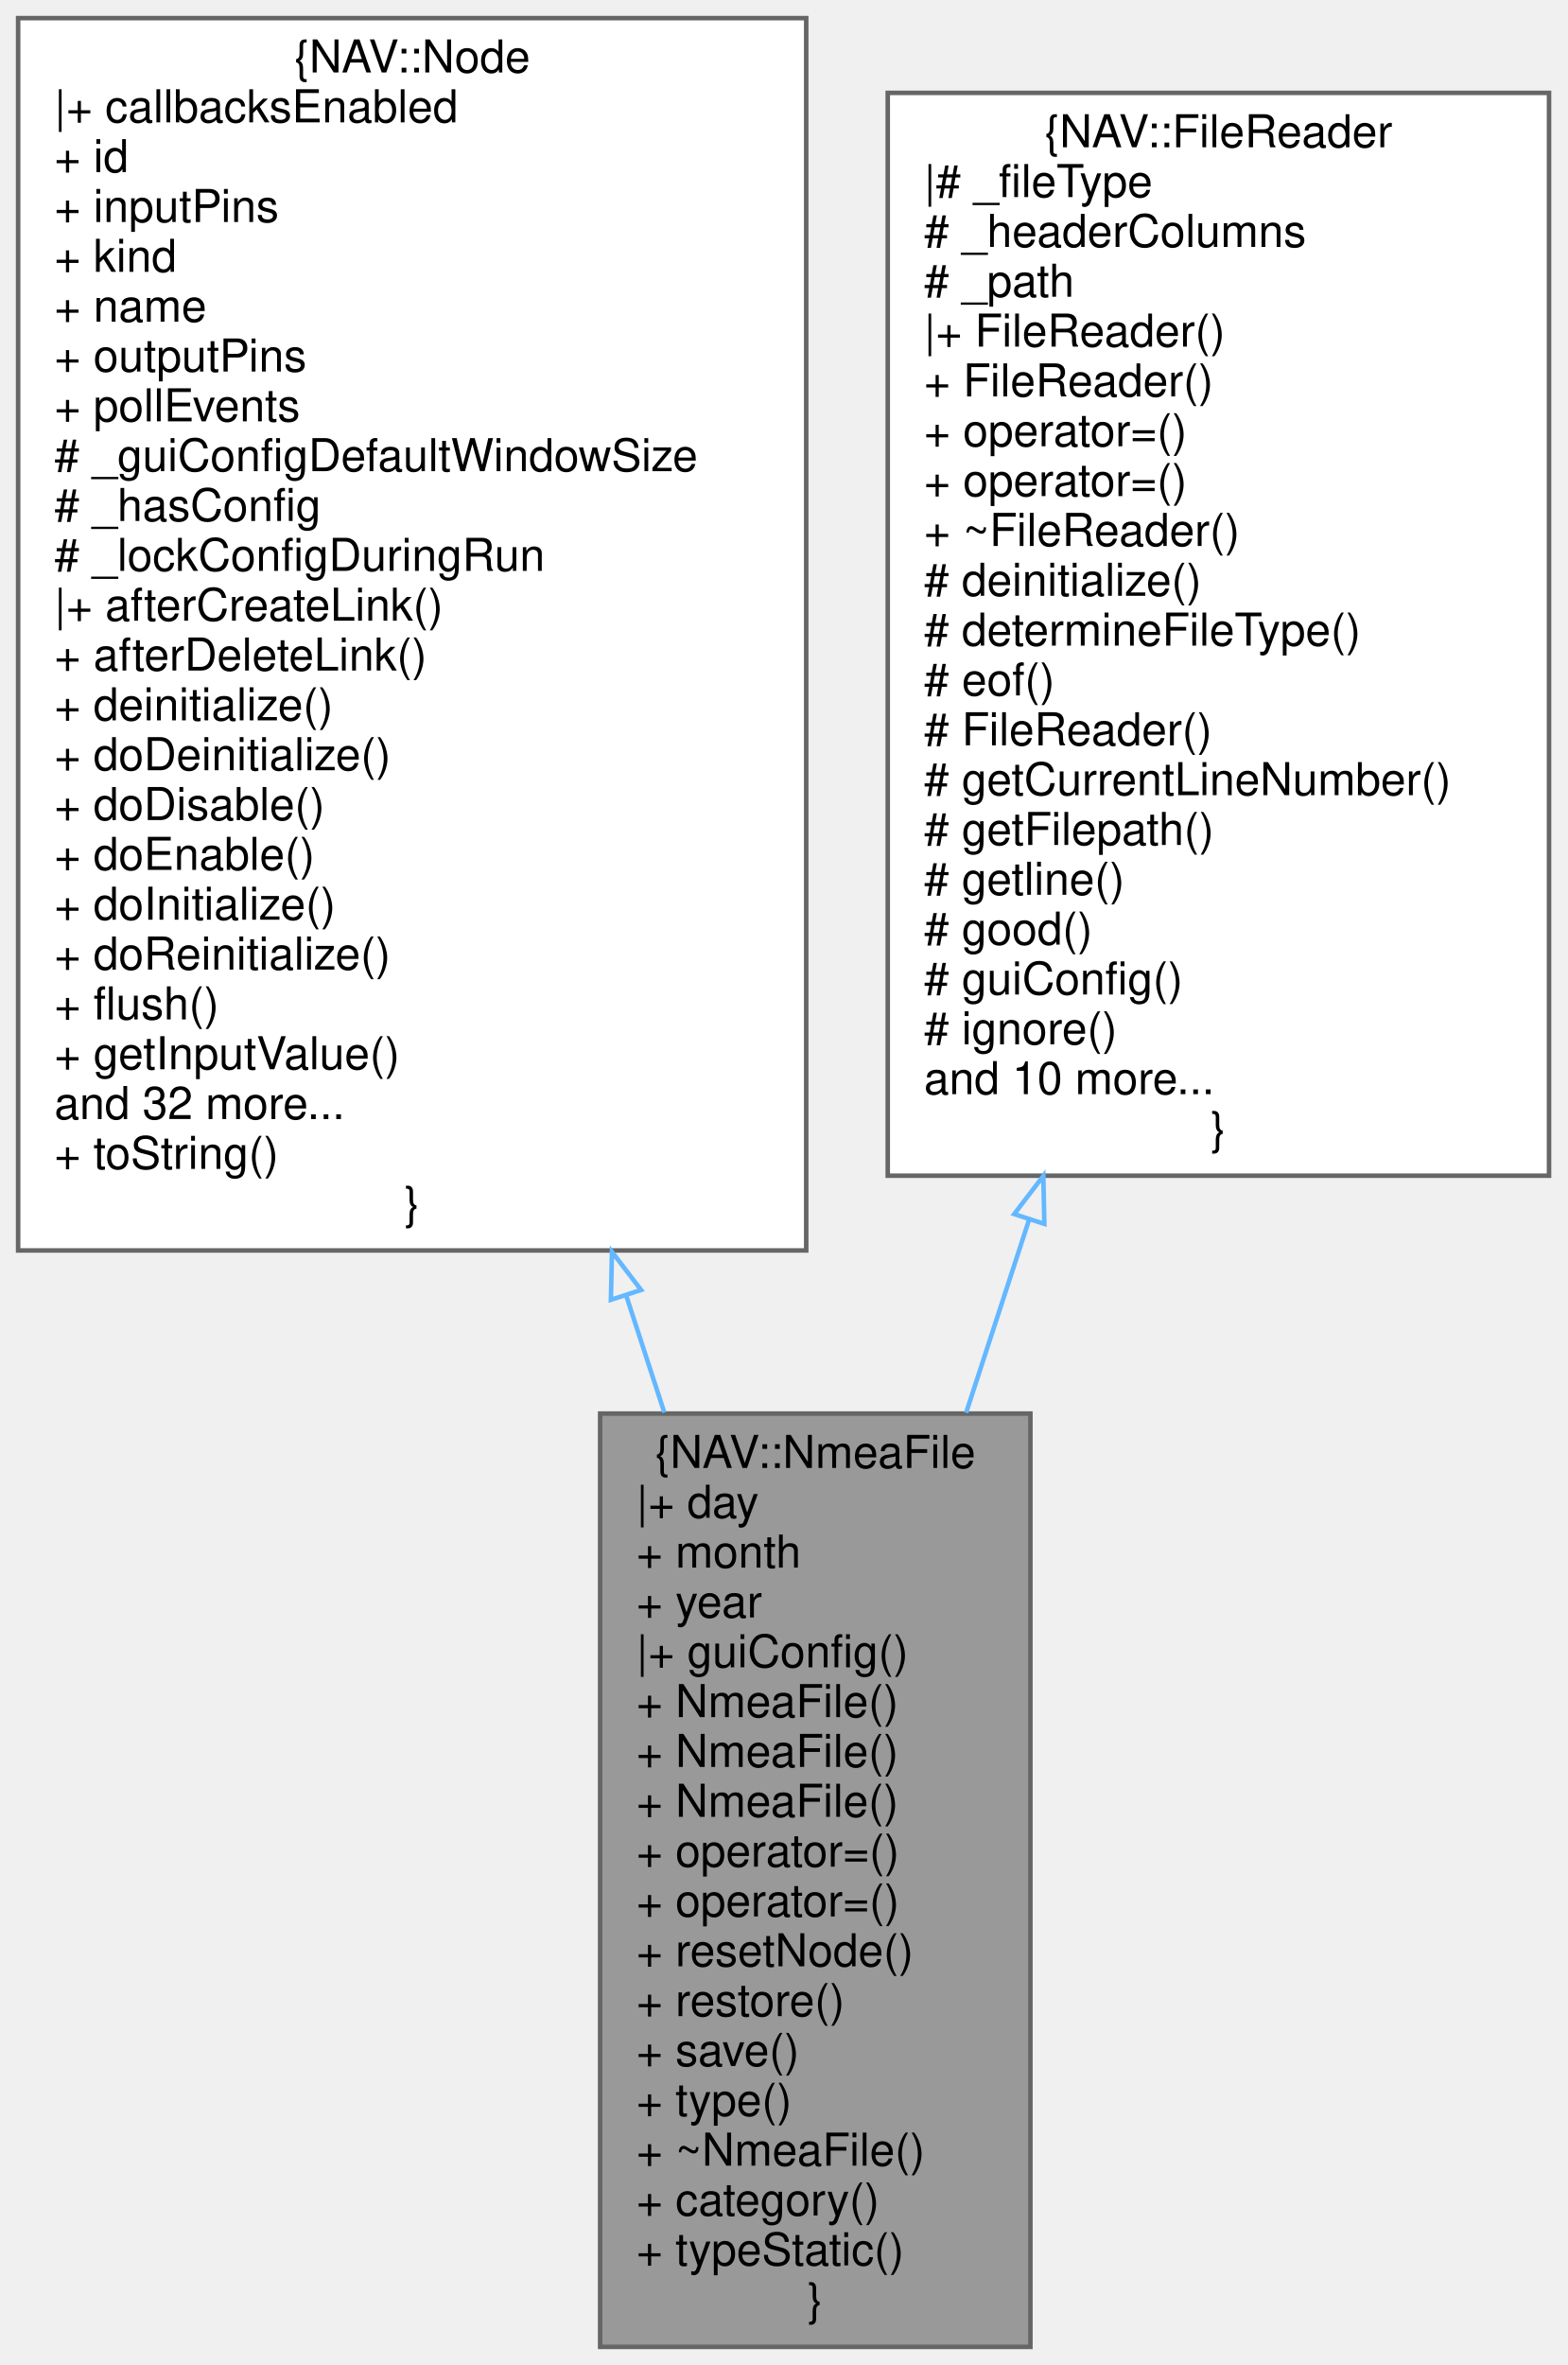
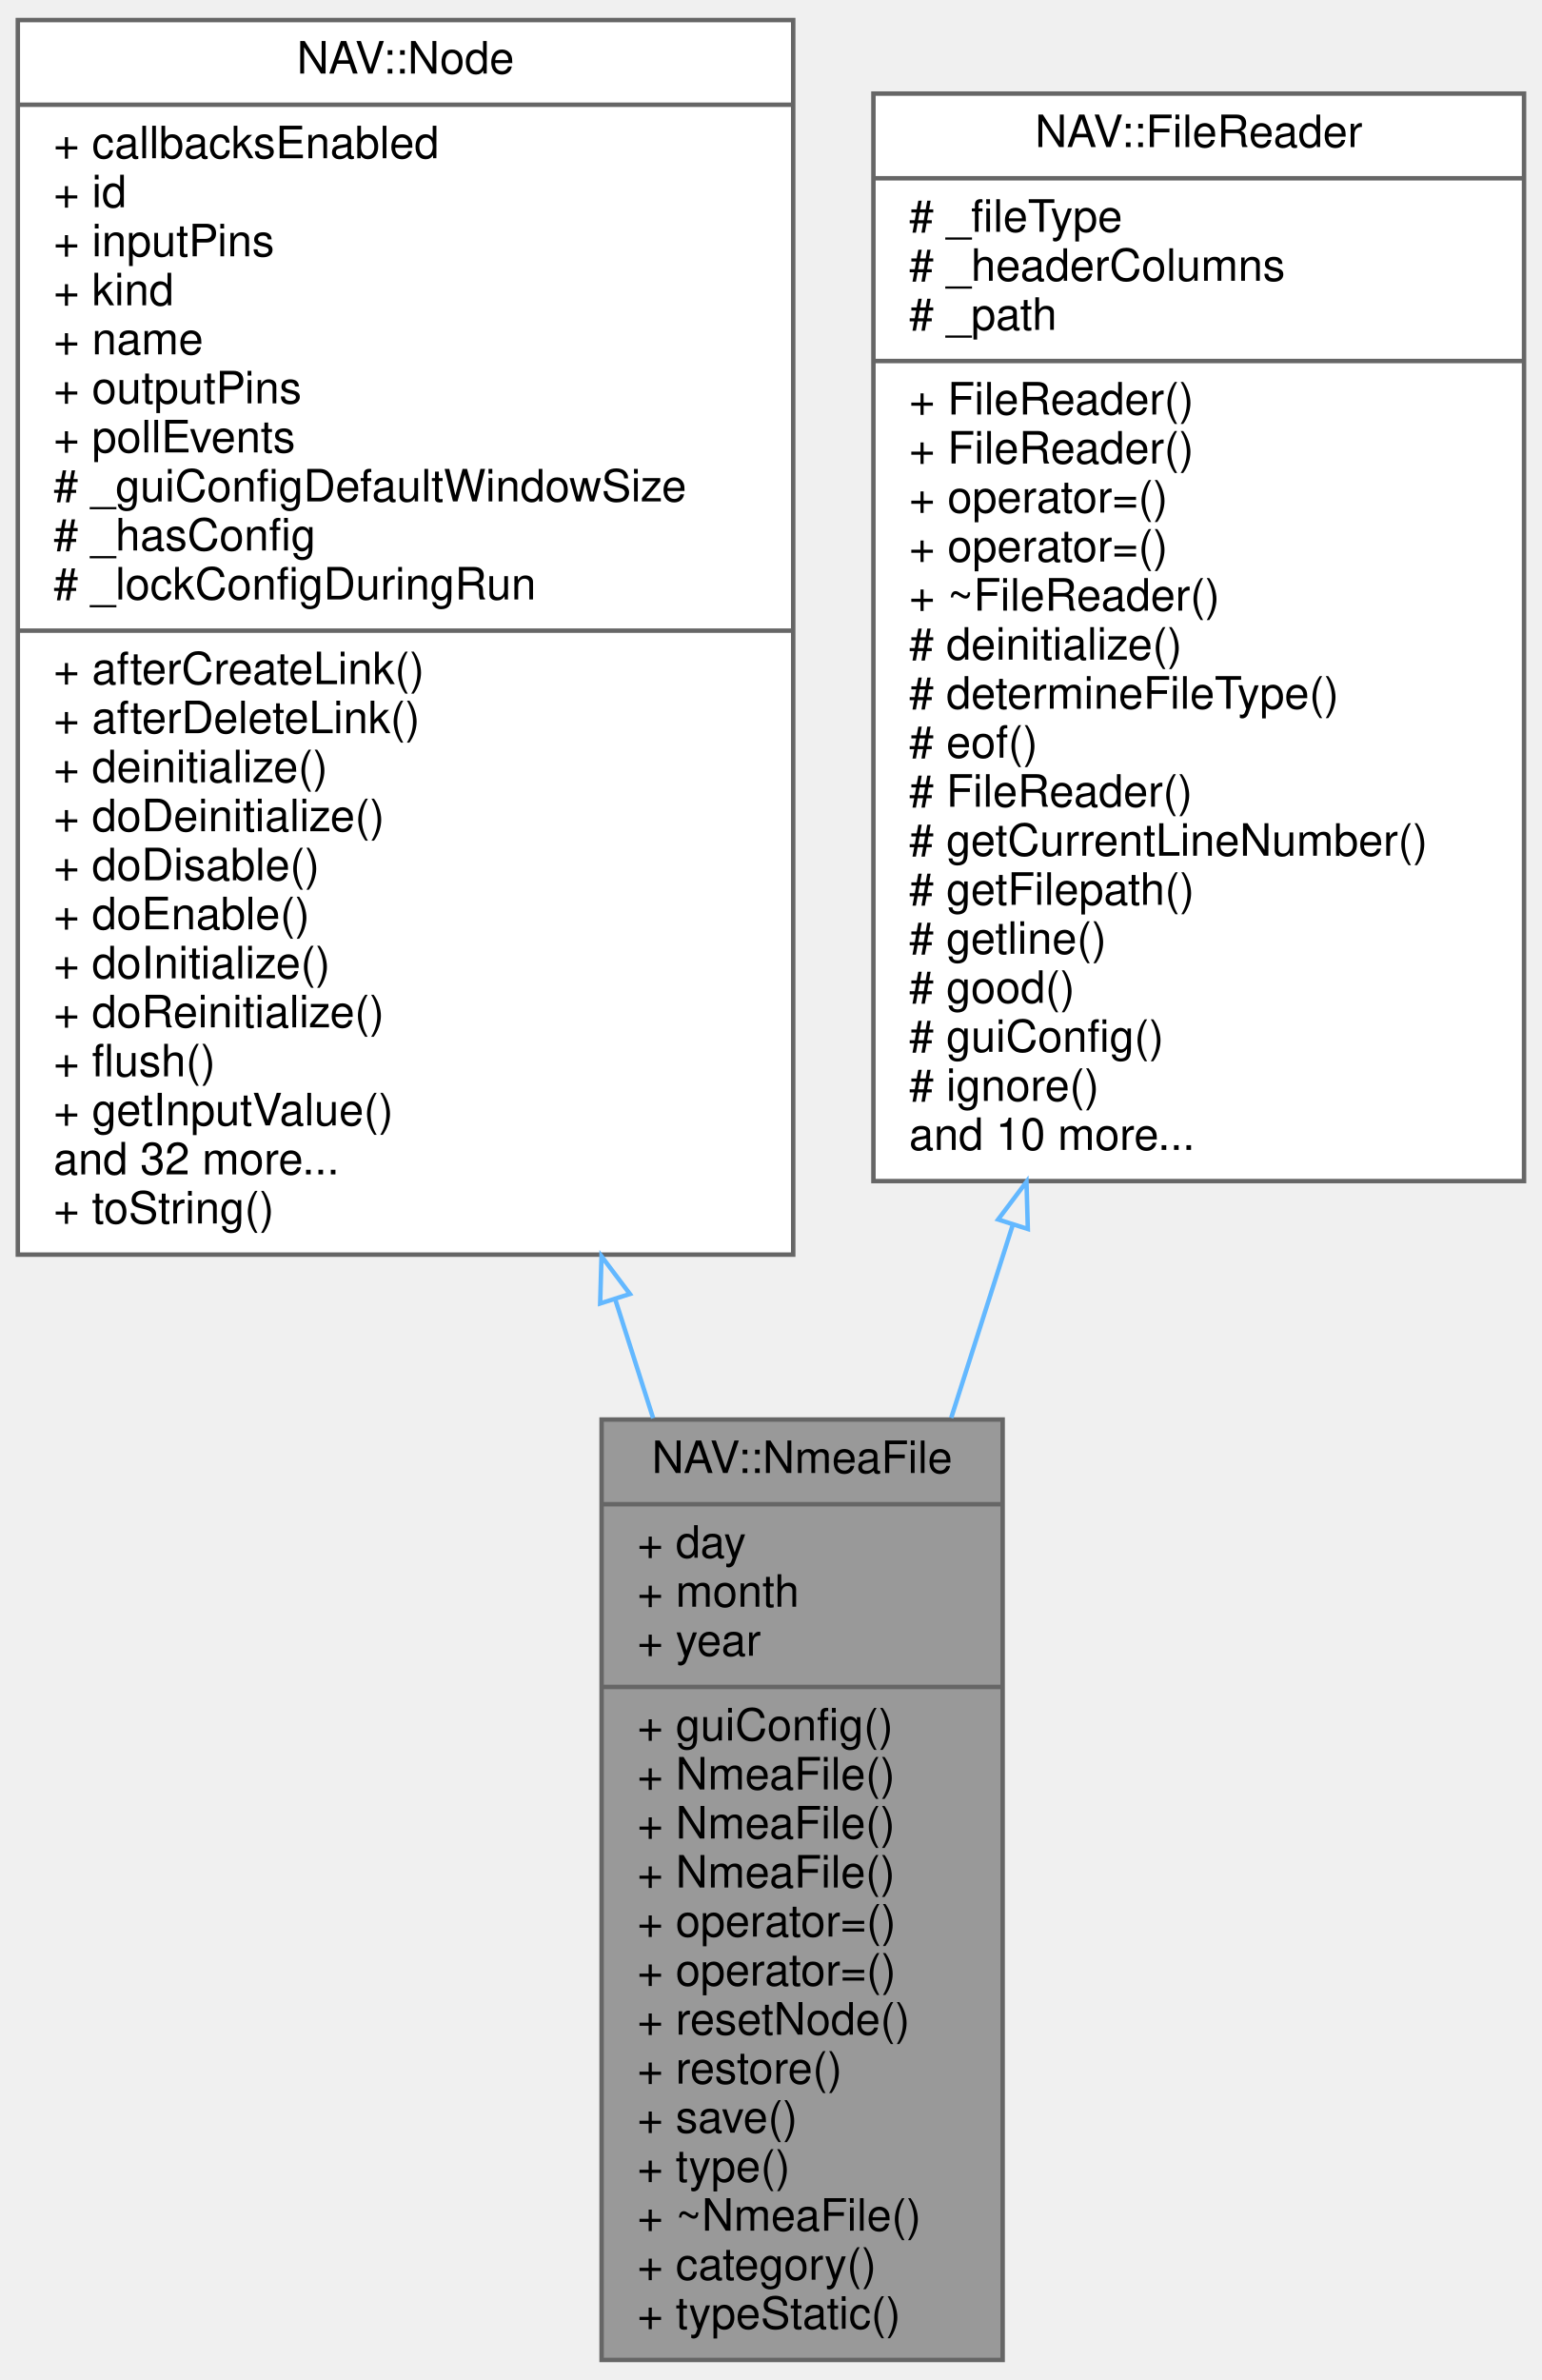
- <svg xmlns="http://www.w3.org/2000/svg" xmlns:xlink="http://www.w3.org/1999/xlink" width="346pt" height="522pt" viewBox="0.00 0.00 346.00 522.00">
-   <g id="graph0" class="graph" transform="scale(1 1) rotate(0) translate(4 518)">
+ <svg xmlns="http://www.w3.org/2000/svg" xmlns:xlink="http://www.w3.org/1999/xlink" width="346pt" height="534pt" viewBox="0.00 0.00 346.00 534.00">
+   <g id="graph0" class="graph" transform="scale(1 1) rotate(0) translate(4 530)">
    <g id="node1" class="node">
      <g id="a_node1">
        <a xlink:title="File Reader for NMEA log files.">
-           <polygon fill="#999999" stroke="#666666" points="223.5,-206 128.5,-206 128.5,0 223.5,0 223.5,-206" />
-           <text text-anchor="middle" x="176" y="-194" font-family="Helvetica,sans-Serif" font-size="10.00">{NAV::NmeaFile</text>
-           <text text-anchor="start" x="136.5" y="-183" font-family="Helvetica,sans-Serif" font-size="10.00">|+ day</text>
-           <text text-anchor="start" x="136.5" y="-172" font-family="Helvetica,sans-Serif" font-size="10.00">+ month</text>
-           <text text-anchor="start" x="136.5" y="-161" font-family="Helvetica,sans-Serif" font-size="10.00">+ year</text>
-           <text text-anchor="start" x="136.5" y="-150" font-family="Helvetica,sans-Serif" font-size="10.00">|+ guiConfig()</text>
-           <text text-anchor="start" x="136.5" y="-139" font-family="Helvetica,sans-Serif" font-size="10.00">+ NmeaFile()</text>
-           <text text-anchor="start" x="136.5" y="-128" font-family="Helvetica,sans-Serif" font-size="10.00">+ NmeaFile()</text>
-           <text text-anchor="start" x="136.5" y="-117" font-family="Helvetica,sans-Serif" font-size="10.00">+ NmeaFile()</text>
-           <text text-anchor="start" x="136.5" y="-106" font-family="Helvetica,sans-Serif" font-size="10.00">+ operator=()</text>
-           <text text-anchor="start" x="136.5" y="-95" font-family="Helvetica,sans-Serif" font-size="10.00">+ operator=()</text>
-           <text text-anchor="start" x="136.5" y="-84" font-family="Helvetica,sans-Serif" font-size="10.00">+ resetNode()</text>
-           <text text-anchor="start" x="136.5" y="-73" font-family="Helvetica,sans-Serif" font-size="10.00">+ restore()</text>
-           <text text-anchor="start" x="136.5" y="-62" font-family="Helvetica,sans-Serif" font-size="10.00">+ save()</text>
-           <text text-anchor="start" x="136.5" y="-51" font-family="Helvetica,sans-Serif" font-size="10.00">+ type()</text>
-           <text text-anchor="start" x="136.5" y="-40" font-family="Helvetica,sans-Serif" font-size="10.00">+ ~NmeaFile()</text>
-           <text text-anchor="start" x="136.5" y="-29" font-family="Helvetica,sans-Serif" font-size="10.00">+ category()</text>
-           <text text-anchor="start" x="136.5" y="-18" font-family="Helvetica,sans-Serif" font-size="10.00">+ typeStatic()</text>
-           <text text-anchor="middle" x="176" y="-7" font-family="Helvetica,sans-Serif" font-size="10.00">}</text>
+           <polygon fill="#999999" stroke="#666666" points="131,-0.5 131,-211.5 221,-211.5 221,-0.5 131,-0.5" />
+           <text text-anchor="middle" x="176" y="-199.5" font-family="Helvetica,sans-Serif" font-size="10.00">NAV::NmeaFile</text>
+           <polyline fill="none" stroke="#666666" points="131,-192.5 221,-192.5 " />
+           <text text-anchor="start" x="139" y="-180.5" font-family="Helvetica,sans-Serif" font-size="10.00">+ day</text>
+           <text text-anchor="start" x="139" y="-169.5" font-family="Helvetica,sans-Serif" font-size="10.00">+ month</text>
+           <text text-anchor="start" x="139" y="-158.5" font-family="Helvetica,sans-Serif" font-size="10.00">+ year</text>
+           <polyline fill="none" stroke="#666666" points="131,-151.5 221,-151.5 " />
+           <text text-anchor="start" x="139" y="-139.5" font-family="Helvetica,sans-Serif" font-size="10.00">+ guiConfig()</text>
+           <text text-anchor="start" x="139" y="-128.5" font-family="Helvetica,sans-Serif" font-size="10.00">+ NmeaFile()</text>
+           <text text-anchor="start" x="139" y="-117.5" font-family="Helvetica,sans-Serif" font-size="10.00">+ NmeaFile()</text>
+           <text text-anchor="start" x="139" y="-106.5" font-family="Helvetica,sans-Serif" font-size="10.00">+ NmeaFile()</text>
+           <text text-anchor="start" x="139" y="-95.5" font-family="Helvetica,sans-Serif" font-size="10.00">+ operator=()</text>
+           <text text-anchor="start" x="139" y="-84.5" font-family="Helvetica,sans-Serif" font-size="10.00">+ operator=()</text>
+           <text text-anchor="start" x="139" y="-73.5" font-family="Helvetica,sans-Serif" font-size="10.00">+ resetNode()</text>
+           <text text-anchor="start" x="139" y="-62.5" font-family="Helvetica,sans-Serif" font-size="10.00">+ restore()</text>
+           <text text-anchor="start" x="139" y="-51.5" font-family="Helvetica,sans-Serif" font-size="10.00">+ save()</text>
+           <text text-anchor="start" x="139" y="-40.5" font-family="Helvetica,sans-Serif" font-size="10.00">+ type()</text>
+           <text text-anchor="start" x="139" y="-29.5" font-family="Helvetica,sans-Serif" font-size="10.00">+ ~NmeaFile()</text>
+           <text text-anchor="start" x="139" y="-18.5" font-family="Helvetica,sans-Serif" font-size="10.00">+ category()</text>
+           <text text-anchor="start" x="139" y="-7.5" font-family="Helvetica,sans-Serif" font-size="10.00">+ typeStatic()</text>
        </a>
      </g>
    </g>
    <g id="node2" class="node">
      <g id="a_node2">
        <a xlink:href="classNAV_1_1Node.html" target="_top" xlink:title="Abstract parent class for all nodes.">
-           <polygon fill="white" stroke="#666666" points="174,-514 0,-514 0,-242 174,-242 174,-514" />
-           <text text-anchor="middle" x="87" y="-502" font-family="Helvetica,sans-Serif" font-size="10.00">{NAV::Node</text>
-           <text text-anchor="start" x="8" y="-491" font-family="Helvetica,sans-Serif" font-size="10.00">|+ callbacksEnabled</text>
-           <text text-anchor="start" x="8" y="-480" font-family="Helvetica,sans-Serif" font-size="10.00">+ id</text>
-           <text text-anchor="start" x="8" y="-469" font-family="Helvetica,sans-Serif" font-size="10.00">+ inputPins</text>
-           <text text-anchor="start" x="8" y="-458" font-family="Helvetica,sans-Serif" font-size="10.00">+ kind</text>
-           <text text-anchor="start" x="8" y="-447" font-family="Helvetica,sans-Serif" font-size="10.00">+ name</text>
-           <text text-anchor="start" x="8" y="-436" font-family="Helvetica,sans-Serif" font-size="10.00">+ outputPins</text>
-           <text text-anchor="start" x="8" y="-425" font-family="Helvetica,sans-Serif" font-size="10.00">+ pollEvents</text>
-           <text text-anchor="start" x="8" y="-414" font-family="Helvetica,sans-Serif" font-size="10.00"># _guiConfigDefaultWindowSize</text>
-           <text text-anchor="start" x="8" y="-403" font-family="Helvetica,sans-Serif" font-size="10.00"># _hasConfig</text>
-           <text text-anchor="start" x="8" y="-392" font-family="Helvetica,sans-Serif" font-size="10.00"># _lockConfigDuringRun</text>
-           <text text-anchor="start" x="8" y="-381" font-family="Helvetica,sans-Serif" font-size="10.00">|+ afterCreateLink()</text>
-           <text text-anchor="start" x="8" y="-370" font-family="Helvetica,sans-Serif" font-size="10.00">+ afterDeleteLink()</text>
-           <text text-anchor="start" x="8" y="-359" font-family="Helvetica,sans-Serif" font-size="10.00">+ deinitialize()</text>
-           <text text-anchor="start" x="8" y="-348" font-family="Helvetica,sans-Serif" font-size="10.00">+ doDeinitialize()</text>
-           <text text-anchor="start" x="8" y="-337" font-family="Helvetica,sans-Serif" font-size="10.00">+ doDisable()</text>
-           <text text-anchor="start" x="8" y="-326" font-family="Helvetica,sans-Serif" font-size="10.00">+ doEnable()</text>
-           <text text-anchor="start" x="8" y="-315" font-family="Helvetica,sans-Serif" font-size="10.00">+ doInitialize()</text>
-           <text text-anchor="start" x="8" y="-304" font-family="Helvetica,sans-Serif" font-size="10.00">+ doReinitialize()</text>
-           <text text-anchor="start" x="8" y="-293" font-family="Helvetica,sans-Serif" font-size="10.00">+ flush()</text>
-           <text text-anchor="start" x="8" y="-282" font-family="Helvetica,sans-Serif" font-size="10.00">+ getInputValue()</text>
-           <text text-anchor="start" x="8" y="-271" font-family="Helvetica,sans-Serif" font-size="10.00">and 32 more...</text>
-           <text text-anchor="start" x="8" y="-260" font-family="Helvetica,sans-Serif" font-size="10.00">+ toString()</text>
-           <text text-anchor="middle" x="87" y="-249" font-family="Helvetica,sans-Serif" font-size="10.00">}</text>
+           <polygon fill="white" stroke="#666666" points="0,-248.5 0,-525.5 174,-525.5 174,-248.5 0,-248.5" />
+           <text text-anchor="middle" x="87" y="-513.5" font-family="Helvetica,sans-Serif" font-size="10.00">NAV::Node</text>
+           <polyline fill="none" stroke="#666666" points="0,-506.5 174,-506.5 " />
+           <text text-anchor="start" x="8" y="-494.5" font-family="Helvetica,sans-Serif" font-size="10.00">+ callbacksEnabled</text>
+           <text text-anchor="start" x="8" y="-483.5" font-family="Helvetica,sans-Serif" font-size="10.00">+ id</text>
+           <text text-anchor="start" x="8" y="-472.5" font-family="Helvetica,sans-Serif" font-size="10.00">+ inputPins</text>
+           <text text-anchor="start" x="8" y="-461.5" font-family="Helvetica,sans-Serif" font-size="10.00">+ kind</text>
+           <text text-anchor="start" x="8" y="-450.5" font-family="Helvetica,sans-Serif" font-size="10.00">+ name</text>
+           <text text-anchor="start" x="8" y="-439.5" font-family="Helvetica,sans-Serif" font-size="10.00">+ outputPins</text>
+           <text text-anchor="start" x="8" y="-428.5" font-family="Helvetica,sans-Serif" font-size="10.00">+ pollEvents</text>
+           <text text-anchor="start" x="8" y="-417.5" font-family="Helvetica,sans-Serif" font-size="10.00"># _guiConfigDefaultWindowSize</text>
+           <text text-anchor="start" x="8" y="-406.5" font-family="Helvetica,sans-Serif" font-size="10.00"># _hasConfig</text>
+           <text text-anchor="start" x="8" y="-395.5" font-family="Helvetica,sans-Serif" font-size="10.00"># _lockConfigDuringRun</text>
+           <polyline fill="none" stroke="#666666" points="0,-388.5 174,-388.5 " />
+           <text text-anchor="start" x="8" y="-376.5" font-family="Helvetica,sans-Serif" font-size="10.00">+ afterCreateLink()</text>
+           <text text-anchor="start" x="8" y="-365.5" font-family="Helvetica,sans-Serif" font-size="10.00">+ afterDeleteLink()</text>
+           <text text-anchor="start" x="8" y="-354.5" font-family="Helvetica,sans-Serif" font-size="10.00">+ deinitialize()</text>
+           <text text-anchor="start" x="8" y="-343.5" font-family="Helvetica,sans-Serif" font-size="10.00">+ doDeinitialize()</text>
+           <text text-anchor="start" x="8" y="-332.5" font-family="Helvetica,sans-Serif" font-size="10.00">+ doDisable()</text>
+           <text text-anchor="start" x="8" y="-321.5" font-family="Helvetica,sans-Serif" font-size="10.00">+ doEnable()</text>
+           <text text-anchor="start" x="8" y="-310.5" font-family="Helvetica,sans-Serif" font-size="10.00">+ doInitialize()</text>
+           <text text-anchor="start" x="8" y="-299.5" font-family="Helvetica,sans-Serif" font-size="10.00">+ doReinitialize()</text>
+           <text text-anchor="start" x="8" y="-288.5" font-family="Helvetica,sans-Serif" font-size="10.00">+ flush()</text>
+           <text text-anchor="start" x="8" y="-277.5" font-family="Helvetica,sans-Serif" font-size="10.00">+ getInputValue()</text>
+           <text text-anchor="start" x="8" y="-266.5" font-family="Helvetica,sans-Serif" font-size="10.00">and 32 more...</text>
+           <text text-anchor="start" x="8" y="-255.5" font-family="Helvetica,sans-Serif" font-size="10.00">+ toString()</text>
        </a>
      </g>
    </g>
    <g id="edge1" class="edge">
-       <path fill="none" stroke="#63b8ff" d="M134.3,-231.92C137.12,-223.26 139.93,-214.65 142.67,-206.23" />
-       <polygon fill="none" stroke="#63b8ff" points="130.88,-231.11 131.11,-241.7 137.54,-233.28 130.88,-231.11" />
+       <path fill="none" stroke="#63b8ff" d="M134.08,-238.4C136.94,-229.44 139.79,-220.53 142.57,-211.8" />
+       <polygon fill="none" stroke="#63b8ff" points="130.68,-237.54 130.98,-248.13 137.35,-239.67 130.68,-237.54" />
    </g>
    <g id="node3" class="node">
      <g id="a_node3">
        <a xlink:href="classNAV_1_1FileReader.html" target="_top" xlink:title="Abstract File Reader class.">
-           <polygon fill="white" stroke="#666666" points="338,-497.5 192,-497.5 192,-258.5 338,-258.5 338,-497.5" />
-           <text text-anchor="middle" x="265" y="-485.5" font-family="Helvetica,sans-Serif" font-size="10.00">{NAV::FileReader</text>
-           <text text-anchor="start" x="200" y="-474.5" font-family="Helvetica,sans-Serif" font-size="10.00">|# _fileType</text>
-           <text text-anchor="start" x="200" y="-463.5" font-family="Helvetica,sans-Serif" font-size="10.00"># _headerColumns</text>
-           <text text-anchor="start" x="200" y="-452.5" font-family="Helvetica,sans-Serif" font-size="10.00"># _path</text>
-           <text text-anchor="start" x="200" y="-441.5" font-family="Helvetica,sans-Serif" font-size="10.00">|+ FileReader()</text>
-           <text text-anchor="start" x="200" y="-430.5" font-family="Helvetica,sans-Serif" font-size="10.00">+ FileReader()</text>
-           <text text-anchor="start" x="200" y="-419.5" font-family="Helvetica,sans-Serif" font-size="10.00">+ operator=()</text>
-           <text text-anchor="start" x="200" y="-408.5" font-family="Helvetica,sans-Serif" font-size="10.00">+ operator=()</text>
-           <text text-anchor="start" x="200" y="-397.5" font-family="Helvetica,sans-Serif" font-size="10.00">+ ~FileReader()</text>
-           <text text-anchor="start" x="200" y="-386.5" font-family="Helvetica,sans-Serif" font-size="10.00"># deinitialize()</text>
-           <text text-anchor="start" x="200" y="-375.5" font-family="Helvetica,sans-Serif" font-size="10.00"># determineFileType()</text>
-           <text text-anchor="start" x="200" y="-364.5" font-family="Helvetica,sans-Serif" font-size="10.00"># eof()</text>
-           <text text-anchor="start" x="200" y="-353.5" font-family="Helvetica,sans-Serif" font-size="10.00"># FileReader()</text>
-           <text text-anchor="start" x="200" y="-342.5" font-family="Helvetica,sans-Serif" font-size="10.00"># getCurrentLineNumber()</text>
-           <text text-anchor="start" x="200" y="-331.5" font-family="Helvetica,sans-Serif" font-size="10.00"># getFilepath()</text>
-           <text text-anchor="start" x="200" y="-320.5" font-family="Helvetica,sans-Serif" font-size="10.00"># getline()</text>
-           <text text-anchor="start" x="200" y="-309.5" font-family="Helvetica,sans-Serif" font-size="10.00"># good()</text>
-           <text text-anchor="start" x="200" y="-298.5" font-family="Helvetica,sans-Serif" font-size="10.00"># guiConfig()</text>
-           <text text-anchor="start" x="200" y="-287.5" font-family="Helvetica,sans-Serif" font-size="10.00"># ignore()</text>
-           <text text-anchor="start" x="200" y="-276.5" font-family="Helvetica,sans-Serif" font-size="10.00">and 10 more...</text>
-           <text text-anchor="middle" x="265" y="-265.5" font-family="Helvetica,sans-Serif" font-size="10.00">}</text>
+           <polygon fill="white" stroke="#666666" points="192,-265 192,-509 338,-509 338,-265 192,-265" />
+           <text text-anchor="middle" x="265" y="-497" font-family="Helvetica,sans-Serif" font-size="10.00">NAV::FileReader</text>
+           <polyline fill="none" stroke="#666666" points="192,-490 338,-490 " />
+           <text text-anchor="start" x="200" y="-478" font-family="Helvetica,sans-Serif" font-size="10.00"># _fileType</text>
+           <text text-anchor="start" x="200" y="-467" font-family="Helvetica,sans-Serif" font-size="10.00"># _headerColumns</text>
+           <text text-anchor="start" x="200" y="-456" font-family="Helvetica,sans-Serif" font-size="10.00"># _path</text>
+           <polyline fill="none" stroke="#666666" points="192,-449 338,-449 " />
+           <text text-anchor="start" x="200" y="-437" font-family="Helvetica,sans-Serif" font-size="10.00">+ FileReader()</text>
+           <text text-anchor="start" x="200" y="-426" font-family="Helvetica,sans-Serif" font-size="10.00">+ FileReader()</text>
+           <text text-anchor="start" x="200" y="-415" font-family="Helvetica,sans-Serif" font-size="10.00">+ operator=()</text>
+           <text text-anchor="start" x="200" y="-404" font-family="Helvetica,sans-Serif" font-size="10.00">+ operator=()</text>
+           <text text-anchor="start" x="200" y="-393" font-family="Helvetica,sans-Serif" font-size="10.00">+ ~FileReader()</text>
+           <text text-anchor="start" x="200" y="-382" font-family="Helvetica,sans-Serif" font-size="10.00"># deinitialize()</text>
+           <text text-anchor="start" x="200" y="-371" font-family="Helvetica,sans-Serif" font-size="10.00"># determineFileType()</text>
+           <text text-anchor="start" x="200" y="-360" font-family="Helvetica,sans-Serif" font-size="10.00"># eof()</text>
+           <text text-anchor="start" x="200" y="-349" font-family="Helvetica,sans-Serif" font-size="10.00"># FileReader()</text>
+           <text text-anchor="start" x="200" y="-338" font-family="Helvetica,sans-Serif" font-size="10.00"># getCurrentLineNumber()</text>
+           <text text-anchor="start" x="200" y="-327" font-family="Helvetica,sans-Serif" font-size="10.00"># getFilepath()</text>
+           <text text-anchor="start" x="200" y="-316" font-family="Helvetica,sans-Serif" font-size="10.00"># getline()</text>
+           <text text-anchor="start" x="200" y="-305" font-family="Helvetica,sans-Serif" font-size="10.00"># good()</text>
+           <text text-anchor="start" x="200" y="-294" font-family="Helvetica,sans-Serif" font-size="10.00"># guiConfig()</text>
+           <text text-anchor="start" x="200" y="-283" font-family="Helvetica,sans-Serif" font-size="10.00"># ignore()</text>
+           <text text-anchor="start" x="200" y="-272" font-family="Helvetica,sans-Serif" font-size="10.00">and 10 more...</text>
        </a>
      </g>
    </g>
    <g id="edge2" class="edge">
-       <path fill="none" stroke="#63b8ff" d="M223.15,-248.62C218.51,-234.39 213.83,-220.03 209.31,-206.19" />
-       <polygon fill="none" stroke="#63b8ff" points="219.92,-250.03 226.35,-258.45 226.58,-247.86 219.92,-250.03" />
+       <path fill="none" stroke="#63b8ff" d="M223.31,-255.3C218.66,-240.74 213.97,-226.04 209.45,-211.86" />
+       <polygon fill="none" stroke="#63b8ff" points="219.98,-256.38 226.35,-264.84 226.65,-254.25 219.98,-256.38" />
    </g>
  </g>
</svg>
